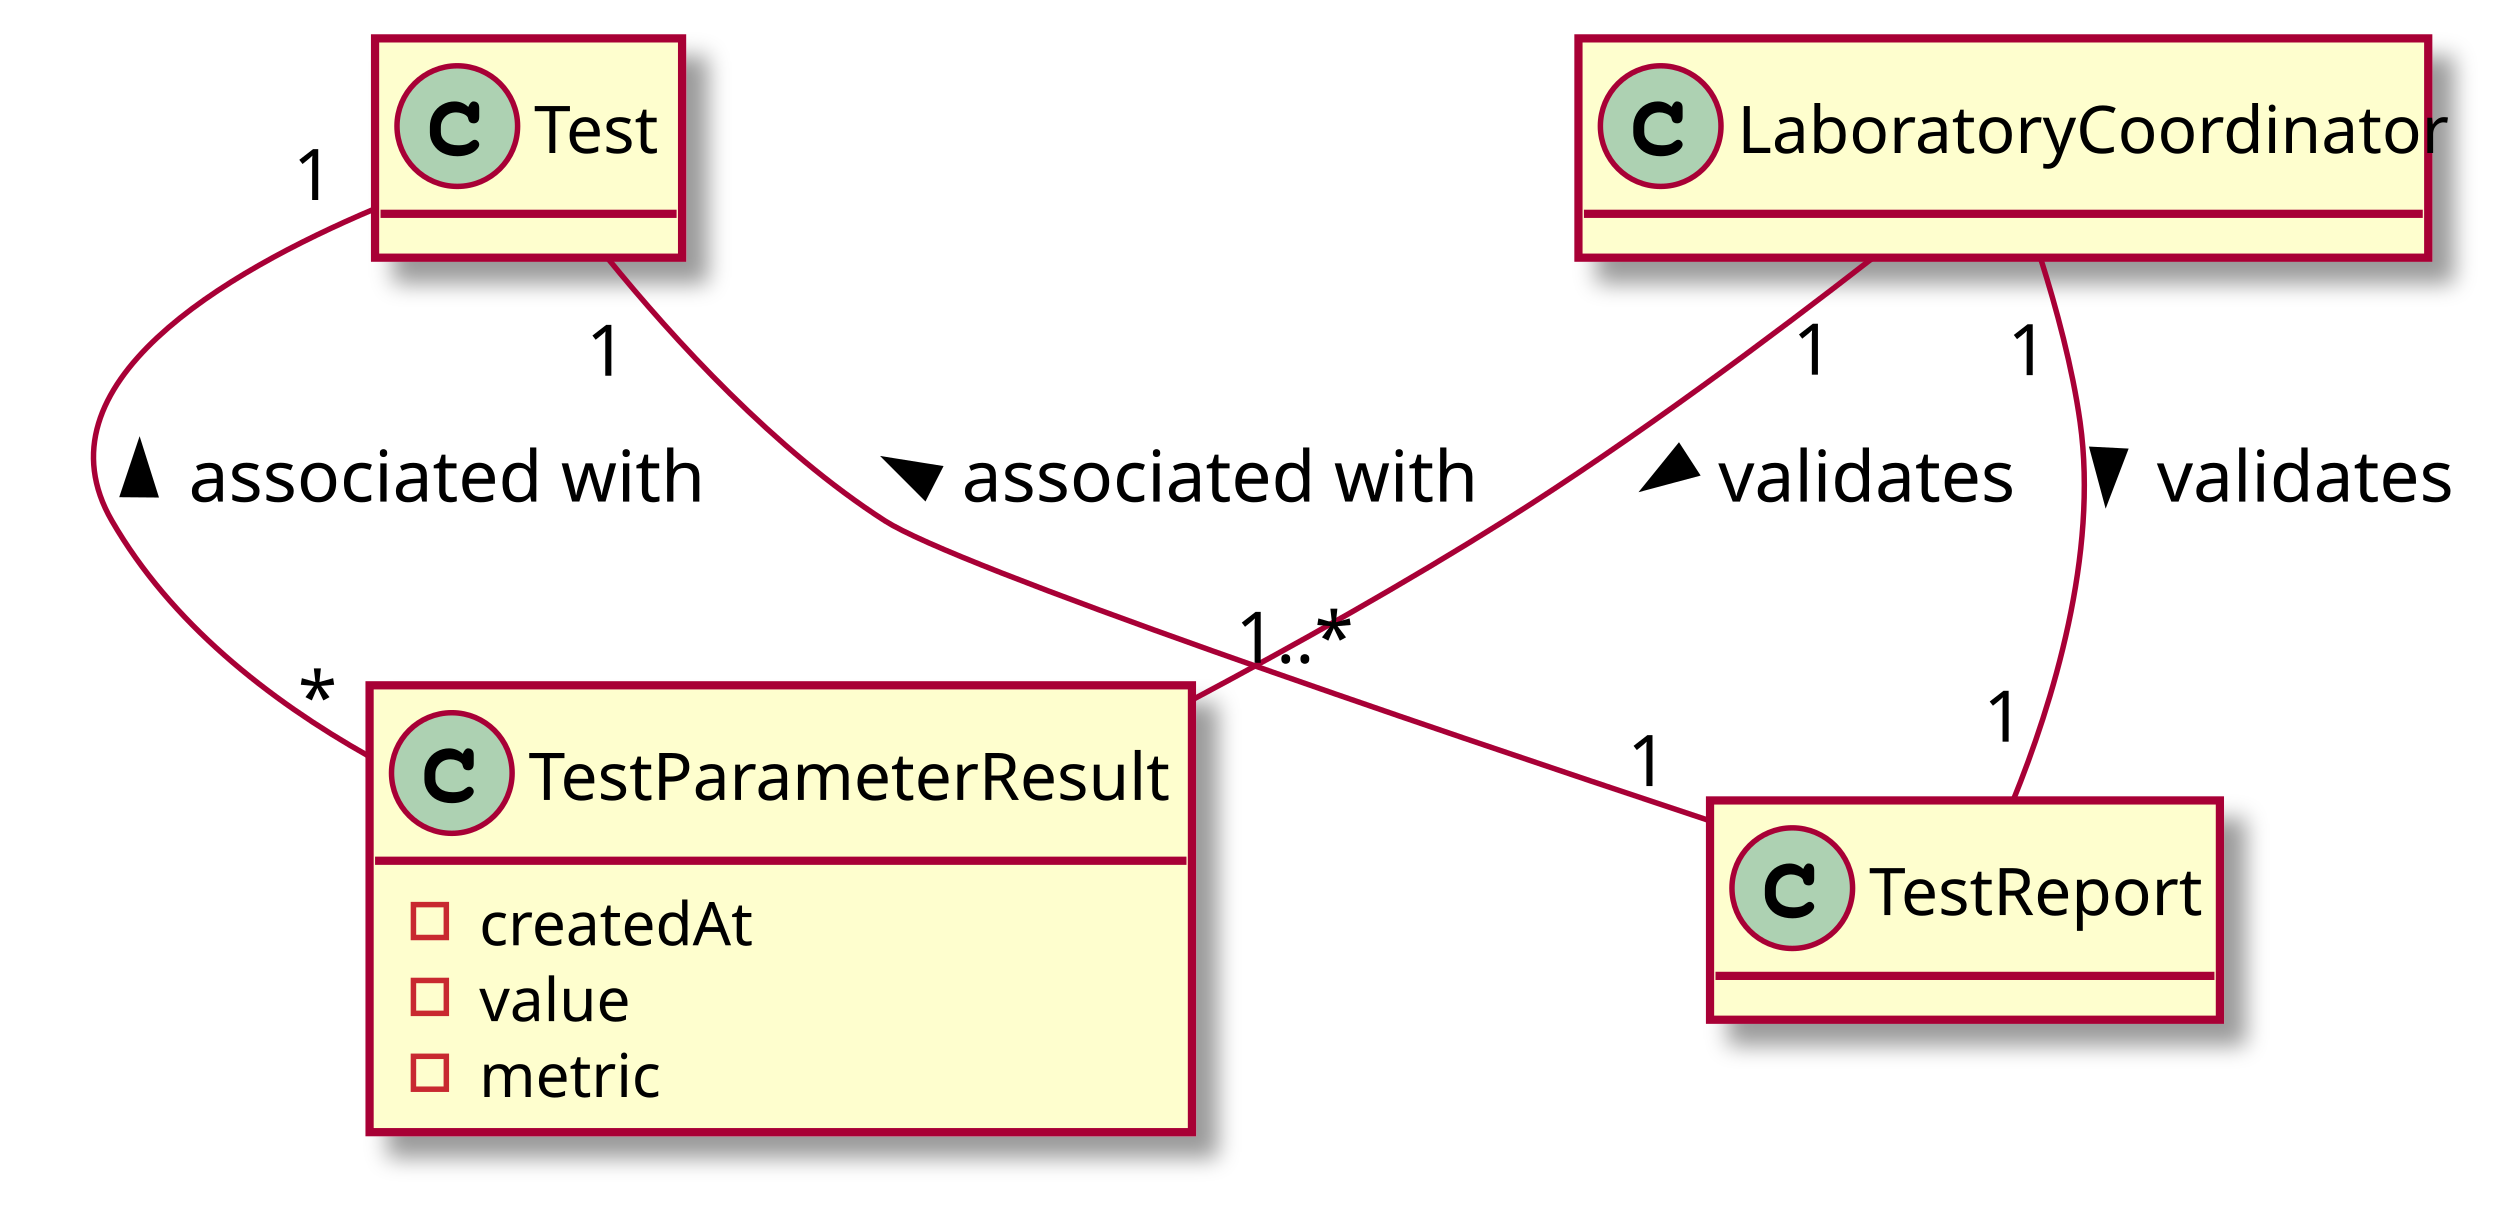
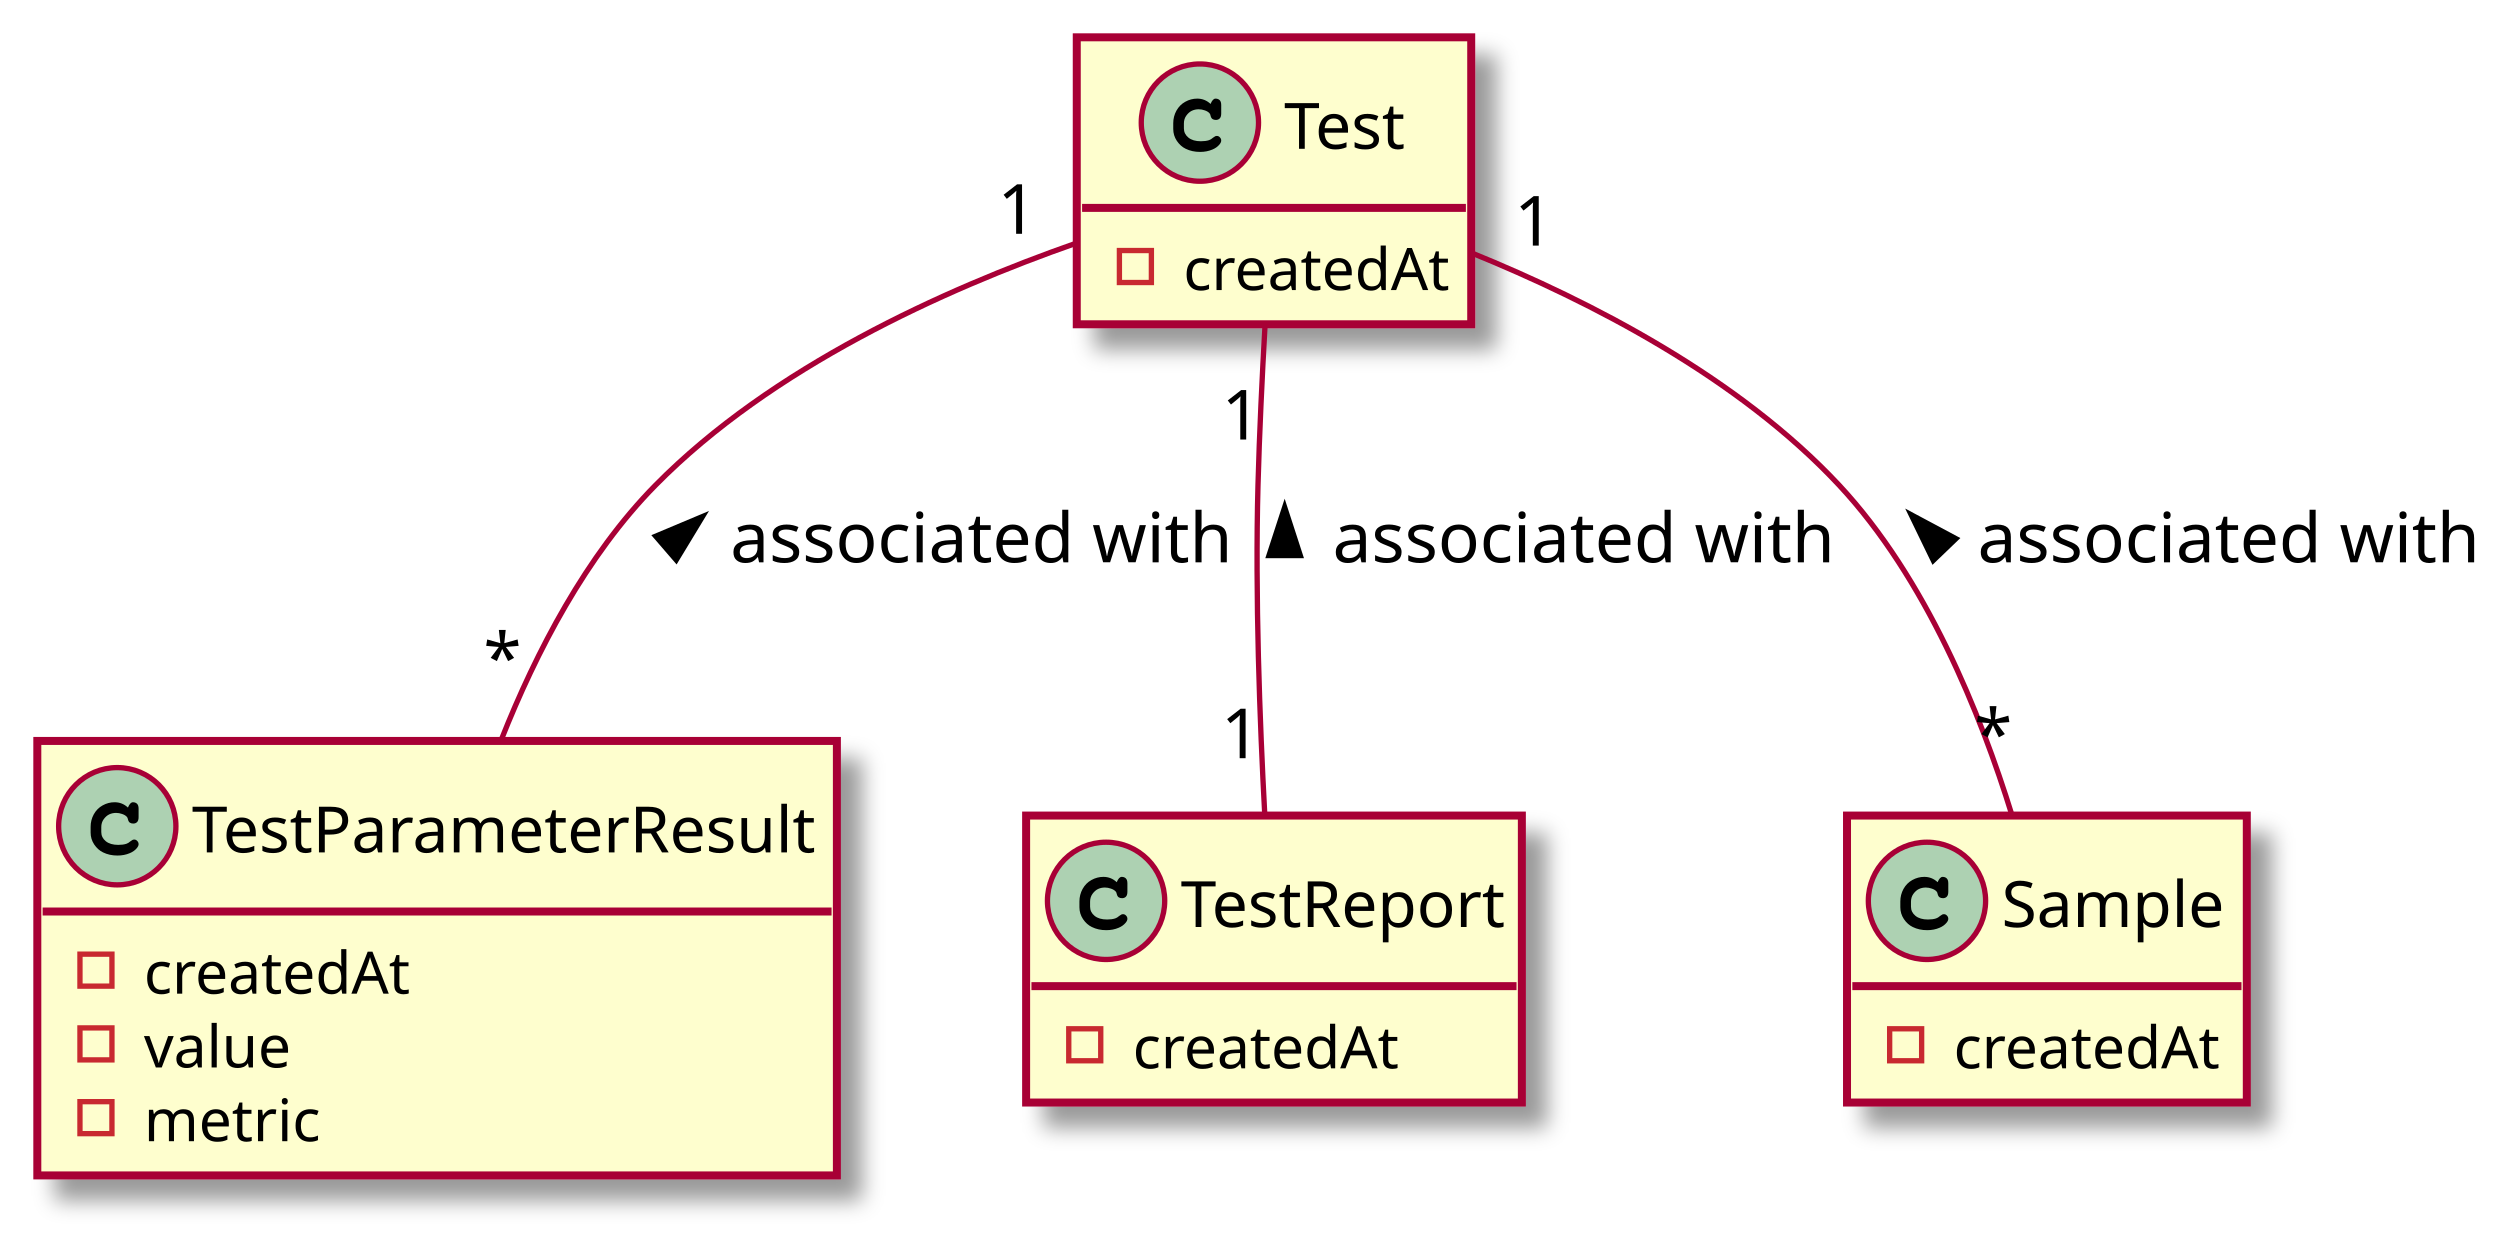
- <svg xmlns="http://www.w3.org/2000/svg" contentScriptType="application/ecmascript" contentStyleType="text/css" height="220px" preserveAspectRatio="none" style="width:456px;height:220px;" version="1.1" viewBox="0 0 456 220" width="456px" zoomAndPan="magnify">
+ <svg xmlns="http://www.w3.org/2000/svg" contentScriptType="application/ecmascript" contentStyleType="text/css" height="234px" preserveAspectRatio="none" style="width:469px;height:234px;" version="1.1" viewBox="0 0 469 234" width="469px" zoomAndPan="magnify">
  <defs>
-     <filter height="300%" id="f1lshpowhns3ee" width="300%" x="-1" y="-1">
+     <filter height="300%" id="fqg0ngght6a1h" width="300%" x="-1" y="-1">
      <feGaussianBlur result="blurOut" stdDeviation="2.0" />
      <feColorMatrix in="blurOut" result="blurOut2" type="matrix" values="0 0 0 0 0 0 0 0 0 0 0 0 0 0 0 0 0 0 .4 0" />
      <feOffset dx="4.0" dy="4.0" in="blurOut2" result="blurOut3" />
      <feBlend in="SourceGraphic" in2="blurOut3" mode="normal" />
    </filter>
  </defs>
  <g>
-     <rect codeLine="4" fill="#FEFECE" filter="url(#f1lshpowhns3ee)" height="40" id="Test" style="stroke:#A80036;stroke-width:1.5;" width="56" x="68.41" y="7" />
-     <ellipse cx="83.41" cy="23" fill="#ADD1B2" rx="11" ry="11" style="stroke:#A80036;stroke-width:1.0;" />
-     <path d="M85.41,19.5 Q85.613,19 85.847,18.75 Q86.082,18.5 86.347,18.5 Q86.816,18.5 87.113,18.781 Q87.41,19.062 87.41,19.719 L87.41,21.281 Q87.41,21.938 87.129,22.219 Q86.847,22.5 86.41,22.5 Q86.019,22.5 85.769,22.328 Q85.519,22.156 85.41,21.703 Q85.363,21.391 85.191,21.219 Q84.879,20.891 84.316,20.703 Q83.754,20.5 83.191,20.5 Q82.488,20.5 81.894,20.781 Q81.316,21.062 80.863,21.688 Q80.41,22.312 80.41,23.172 L80.41,24.094 Q80.41,25.125 81.254,25.812 Q82.097,26.5 83.597,26.5 Q84.488,26.5 85.113,26.297 Q85.472,26.188 85.879,25.828 Q86.144,25.625 86.285,25.562 Q86.426,25.5 86.597,25.5 Q86.926,25.5 87.16,25.766 Q87.41,26.016 87.41,26.375 Q87.41,26.719 87.066,27.125 Q86.566,27.719 85.769,28.047 Q84.722,28.5 83.441,28.5 Q81.941,28.5 80.738,27.906 Q79.769,27.438 79.082,26.422 Q78.41,25.406 78.41,24.203 L78.41,23.109 Q78.41,21.859 79.004,20.766 Q79.613,19.672 80.66,19.094 Q81.722,18.5 82.91,18.5 Q83.629,18.5 84.254,18.75 Q84.879,19 85.41,19.5 Z " fill="#000000" />
-     <text fill="#000000" font-family="sans-serif" font-size="12" lengthAdjust="spacing" textLength="24" x="97.41" y="27.91">Test</text>
-     <line style="stroke:#A80036;stroke-width:1.5;" x1="69.41" x2="123.41" y1="39" y2="39" />
-     <rect codeLine="7" fill="#FEFECE" filter="url(#f1lshpowhns3ee)" height="81.508" id="TestParameterResult" style="stroke:#A80036;stroke-width:1.5;" width="150" x="67.41" y="125" />
-     <ellipse cx="82.41" cy="141" fill="#ADD1B2" rx="11" ry="11" style="stroke:#A80036;stroke-width:1.0;" />
-     <path d="M84.41,137.5 Q84.613,137 84.847,136.75 Q85.082,136.5 85.347,136.5 Q85.816,136.5 86.113,136.781 Q86.41,137.062 86.41,137.719 L86.41,139.281 Q86.41,139.938 86.129,140.219 Q85.847,140.5 85.41,140.5 Q85.019,140.5 84.769,140.328 Q84.519,140.156 84.41,139.703 Q84.363,139.391 84.191,139.219 Q83.879,138.891 83.316,138.703 Q82.754,138.5 82.191,138.5 Q81.488,138.5 80.894,138.781 Q80.316,139.062 79.863,139.688 Q79.41,140.312 79.41,141.172 L79.41,142.094 Q79.41,143.125 80.254,143.812 Q81.097,144.5 82.597,144.5 Q83.488,144.5 84.113,144.297 Q84.472,144.188 84.879,143.828 Q85.144,143.625 85.285,143.562 Q85.426,143.5 85.597,143.5 Q85.926,143.5 86.16,143.766 Q86.41,144.016 86.41,144.375 Q86.41,144.719 86.066,145.125 Q85.566,145.719 84.769,146.047 Q83.722,146.5 82.441,146.5 Q80.941,146.5 79.738,145.906 Q78.769,145.438 78.082,144.422 Q77.41,143.406 77.41,142.203 L77.41,141.109 Q77.41,139.859 78.004,138.766 Q78.613,137.672 79.66,137.094 Q80.722,136.5 81.91,136.5 Q82.629,136.5 83.254,136.75 Q83.879,137 84.41,137.5 Z " fill="#000000" />
-     <text fill="#000000" font-family="sans-serif" font-size="12" lengthAdjust="spacing" textLength="118" x="96.41" y="145.91">TestParameterResult</text>
-     <line style="stroke:#A80036;stroke-width:1.5;" x1="68.41" x2="216.41" y1="157" y2="157" />
-     <rect fill="none" height="6" style="stroke:#C82930;stroke-width:1.0;" width="6" x="75.41" y="165" />
-     <text fill="#000000" font-family="sans-serif" font-size="11" lengthAdjust="spacing" textLength="48" x="87.41" y="172.419">createdAt</text>
-     <rect fill="none" height="6" style="stroke:#C82930;stroke-width:1.0;" width="6" x="75.41" y="178.836" />
-     <text fill="#000000" font-family="sans-serif" font-size="11" lengthAdjust="spacing" textLength="26" x="87.41" y="186.255">value</text>
-     <rect fill="none" height="6" style="stroke:#C82930;stroke-width:1.0;" width="6" x="75.41" y="192.672" />
-     <text fill="#000000" font-family="sans-serif" font-size="11" lengthAdjust="spacing" textLength="29" x="87.41" y="200.091">metric</text>
-     <rect codeLine="13" fill="#FEFECE" filter="url(#f1lshpowhns3ee)" height="40" id="TestReport" style="stroke:#A80036;stroke-width:1.5;" width="93" x="311.91" y="146" />
-     <ellipse cx="326.91" cy="162" fill="#ADD1B2" rx="11" ry="11" style="stroke:#A80036;stroke-width:1.0;" />
-     <path d="M328.91,158.5 Q329.113,158 329.348,157.75 Q329.582,157.5 329.848,157.5 Q330.316,157.5 330.613,157.781 Q330.91,158.062 330.91,158.719 L330.91,160.281 Q330.91,160.938 330.629,161.219 Q330.348,161.5 329.91,161.5 Q329.519,161.5 329.269,161.328 Q329.019,161.156 328.91,160.703 Q328.863,160.391 328.691,160.219 Q328.379,159.891 327.816,159.703 Q327.254,159.5 326.691,159.5 Q325.988,159.5 325.394,159.781 Q324.816,160.062 324.363,160.688 Q323.91,161.312 323.91,162.172 L323.91,163.094 Q323.91,164.125 324.754,164.812 Q325.598,165.5 327.098,165.5 Q327.988,165.5 328.613,165.297 Q328.973,165.188 329.379,164.828 Q329.644,164.625 329.785,164.562 Q329.926,164.5 330.098,164.5 Q330.426,164.5 330.66,164.766 Q330.91,165.016 330.91,165.375 Q330.91,165.719 330.566,166.125 Q330.066,166.719 329.269,167.047 Q328.223,167.5 326.941,167.5 Q325.441,167.5 324.238,166.906 Q323.269,166.438 322.582,165.422 Q321.91,164.406 321.91,163.203 L321.91,162.109 Q321.91,160.859 322.504,159.766 Q323.113,158.672 324.16,158.094 Q325.223,157.5 326.41,157.5 Q327.129,157.5 327.754,157.75 Q328.379,158 328.91,158.5 Z " fill="#000000" />
-     <text fill="#000000" font-family="sans-serif" font-size="12" lengthAdjust="spacing" textLength="61" x="340.91" y="166.91">TestReport</text>
-     <line style="stroke:#A80036;stroke-width:1.5;" x1="312.91" x2="403.91" y1="178" y2="178" />
-     <rect codeLine="16" fill="#FEFECE" filter="url(#f1lshpowhns3ee)" height="40" id="LaboratoryCoordinator" style="stroke:#A80036;stroke-width:1.5;" width="155" x="287.91" y="7" />
-     <ellipse cx="302.91" cy="23" fill="#ADD1B2" rx="11" ry="11" style="stroke:#A80036;stroke-width:1.0;" />
-     <path d="M304.91,19.5 Q305.113,19 305.348,18.75 Q305.582,18.5 305.848,18.5 Q306.316,18.5 306.613,18.781 Q306.91,19.062 306.91,19.719 L306.91,21.281 Q306.91,21.938 306.629,22.219 Q306.348,22.5 305.91,22.5 Q305.519,22.5 305.269,22.328 Q305.019,22.156 304.91,21.703 Q304.863,21.391 304.691,21.219 Q304.379,20.891 303.816,20.703 Q303.254,20.5 302.691,20.5 Q301.988,20.5 301.394,20.781 Q300.816,21.062 300.363,21.688 Q299.91,22.312 299.91,23.172 L299.91,24.094 Q299.91,25.125 300.754,25.812 Q301.598,26.5 303.098,26.5 Q303.988,26.5 304.613,26.297 Q304.973,26.188 305.379,25.828 Q305.644,25.625 305.785,25.562 Q305.926,25.5 306.098,25.5 Q306.426,25.5 306.66,25.766 Q306.91,26.016 306.91,26.375 Q306.91,26.719 306.566,27.125 Q306.066,27.719 305.269,28.047 Q304.223,28.5 302.941,28.5 Q301.441,28.5 300.238,27.906 Q299.269,27.438 298.582,26.422 Q297.91,25.406 297.91,24.203 L297.91,23.109 Q297.91,21.859 298.504,20.766 Q299.113,19.672 300.16,19.094 Q301.223,18.5 302.41,18.5 Q303.129,18.5 303.754,18.75 Q304.379,19 304.91,19.5 Z " fill="#000000" />
-     <text fill="#000000" font-family="sans-serif" font-size="12" lengthAdjust="spacing" textLength="123" x="316.91" y="27.91">LaboratoryCoordinator</text>
-     <line style="stroke:#A80036;stroke-width:1.5;" x1="288.91" x2="441.91" y1="39" y2="39" />
-     <path codeLine="20" d="M68.17,38.17 C40.99,49.69 6,70.11 20.41,95 C31.12,113.49 48.76,127.52 67.34,137.97 " fill="none" id="Test-TestParameterResult" style="stroke:#A80036;stroke-width:1.0;" />
-     <polygon fill="#000000" points="25.452,81.176,22.438,90.196,28.315,90.245,25.452,81.176" style="stroke:#000000;stroke-width:1.0;" />
-     <text fill="#000000" font-family="sans-serif" font-size="13" lengthAdjust="spacing" textLength="90" x="34.41" y="91.495">associated with</text>
-     <text fill="#000000" font-family="sans-serif" font-size="13" lengthAdjust="spacing" textLength="7" x="53.433" y="36.481">1</text>
-     <text fill="#000000" font-family="sans-serif" font-size="13" lengthAdjust="spacing" textLength="5" x="54.341" y="131.793">*</text>
-     <path codeLine="21" d="M110.83,47.09 C122.91,61.94 141.37,82.12 161.41,95 C174.43,103.36 257.49,131.64 311.52,149.59 " fill="none" id="Test-TestReport" style="stroke:#A80036;stroke-width:1.0;" />
-     <polygon fill="#000000" points="161.957,83.901,168.676,90.633,171.349,85.398,161.957,83.901" style="stroke:#000000;stroke-width:1.0;" />
-     <text fill="#000000" font-family="sans-serif" font-size="13" lengthAdjust="spacing" textLength="90" x="175.41" y="91.495">associated with</text>
-     <text fill="#000000" font-family="sans-serif" font-size="13" lengthAdjust="spacing" textLength="7" x="106.901" y="68.535">1</text>
-     <text fill="#000000" font-family="sans-serif" font-size="13" lengthAdjust="spacing" textLength="7" x="296.804" y="143.374">1</text>
-     <path codeLine="22" d="M372.26,47.28 C375.08,56.2 378.01,67.01 379.41,77 C382.79,101.11 374.38,128.28 367.21,145.97 " fill="none" id="LaboratoryCoordinator-TestReport" style="stroke:#A80036;stroke-width:1.0;" />
-     <polygon fill="#000000" points="384.154,91.169,387.552,82.286,381.682,81.986,384.154,91.169" style="stroke:#000000;stroke-width:1.0;" />
-     <text fill="#000000" font-family="sans-serif" font-size="13" lengthAdjust="spacing" textLength="50" x="393.41" y="91.495">validates</text>
-     <text fill="#000000" font-family="sans-serif" font-size="13" lengthAdjust="spacing" textLength="7" x="366.16" y="68.423">1</text>
-     <text fill="#000000" font-family="sans-serif" font-size="13" lengthAdjust="spacing" textLength="7" x="361.767" y="135.283">1</text>
-     <path codeLine="23" d="M341.38,47.21 C323.42,61.18 298,80.18 274.41,95 C256.4,106.32 236.39,117.57 217.5,127.63 " fill="none" id="LaboratoryCoordinator-TestParameterResult" style="stroke:#A80036;stroke-width:1.0;" />
-     <polygon fill="#000000" points="300.216,88.898,309.403,86.438,306.203,81.508,300.216,88.898" style="stroke:#000000;stroke-width:1.0;" />
-     <text fill="#000000" font-family="sans-serif" font-size="13" lengthAdjust="spacing" textLength="50" x="313.41" y="91.495">validates</text>
-     <text fill="#000000" font-family="sans-serif" font-size="13" lengthAdjust="spacing" textLength="7" x="326.981" y="68.334">1</text>
-     <text fill="#000000" font-family="sans-serif" font-size="13" lengthAdjust="spacing" textLength="20" x="225.344" y="120.889">1..*</text>
+     <rect codeLine="4" fill="#FEFECE" filter="url(#fqg0ngght6a1h)" height="53.836" id="Test" style="stroke:#A80036;stroke-width:1.5;" width="74" x="202" y="7" />
+     <ellipse cx="225.1" cy="23" fill="#ADD1B2" rx="11" ry="11" style="stroke:#A80036;stroke-width:1.0;" />
+     <path d="M227.1,19.5 Q227.303,19 227.537,18.75 Q227.772,18.5 228.037,18.5 Q228.506,18.5 228.803,18.781 Q229.1,19.062 229.1,19.719 L229.1,21.281 Q229.1,21.938 228.819,22.219 Q228.537,22.5 228.1,22.5 Q227.709,22.5 227.459,22.328 Q227.209,22.156 227.1,21.703 Q227.053,21.391 226.881,21.219 Q226.569,20.891 226.006,20.703 Q225.444,20.5 224.881,20.5 Q224.178,20.5 223.584,20.781 Q223.006,21.062 222.553,21.688 Q222.1,22.312 222.1,23.172 L222.1,24.094 Q222.1,25.125 222.944,25.812 Q223.787,26.5 225.287,26.5 Q226.178,26.5 226.803,26.297 Q227.162,26.188 227.569,25.828 Q227.834,25.625 227.975,25.562 Q228.116,25.5 228.287,25.5 Q228.616,25.5 228.85,25.766 Q229.1,26.016 229.1,26.375 Q229.1,26.719 228.756,27.125 Q228.256,27.719 227.459,28.047 Q226.412,28.5 225.131,28.5 Q223.631,28.5 222.428,27.906 Q221.459,27.438 220.772,26.422 Q220.1,25.406 220.1,24.203 L220.1,23.109 Q220.1,21.859 220.694,20.766 Q221.303,19.672 222.35,19.094 Q223.412,18.5 224.6,18.5 Q225.319,18.5 225.944,18.75 Q226.569,19 227.1,19.5 Z " fill="#000000" />
+     <text fill="#000000" font-family="sans-serif" font-size="12" lengthAdjust="spacing" textLength="24" x="240.9" y="27.91">Test</text>
+     <line style="stroke:#A80036;stroke-width:1.5;" x1="203" x2="275" y1="39" y2="39" />
+     <rect fill="none" height="6" style="stroke:#C82930;stroke-width:1.0;" width="6" x="210" y="47" />
+     <text fill="#000000" font-family="sans-serif" font-size="11" lengthAdjust="spacing" textLength="48" x="222" y="54.419">createdAt</text>
+     <rect codeLine="8" fill="#FEFECE" filter="url(#fqg0ngght6a1h)" height="81.508" id="TestParameterResult" style="stroke:#A80036;stroke-width:1.5;" width="150" x="7" y="139" />
+     <ellipse cx="22" cy="155" fill="#ADD1B2" rx="11" ry="11" style="stroke:#A80036;stroke-width:1.0;" />
+     <path d="M24,151.5 Q24.203,151 24.438,150.75 Q24.672,150.5 24.938,150.5 Q25.406,150.5 25.703,150.781 Q26,151.062 26,151.719 L26,153.281 Q26,153.938 25.719,154.219 Q25.438,154.5 25,154.5 Q24.609,154.5 24.359,154.328 Q24.109,154.156 24,153.703 Q23.953,153.391 23.781,153.219 Q23.469,152.891 22.906,152.703 Q22.344,152.5 21.781,152.5 Q21.078,152.5 20.484,152.781 Q19.906,153.062 19.453,153.688 Q19,154.312 19,155.172 L19,156.094 Q19,157.125 19.844,157.812 Q20.688,158.5 22.188,158.5 Q23.078,158.5 23.703,158.297 Q24.062,158.188 24.469,157.828 Q24.734,157.625 24.875,157.562 Q25.016,157.5 25.188,157.5 Q25.516,157.5 25.75,157.766 Q26,158.016 26,158.375 Q26,158.719 25.656,159.125 Q25.156,159.719 24.359,160.047 Q23.312,160.5 22.031,160.5 Q20.531,160.5 19.328,159.906 Q18.359,159.438 17.672,158.422 Q17,157.406 17,156.203 L17,155.109 Q17,153.859 17.594,152.766 Q18.203,151.672 19.25,151.094 Q20.312,150.5 21.5,150.5 Q22.219,150.5 22.844,150.75 Q23.469,151 24,151.5 Z " fill="#000000" />
+     <text fill="#000000" font-family="sans-serif" font-size="12" lengthAdjust="spacing" textLength="118" x="36" y="159.91">TestParameterResult</text>
+     <line style="stroke:#A80036;stroke-width:1.5;" x1="8" x2="156" y1="171" y2="171" />
+     <rect fill="none" height="6" style="stroke:#C82930;stroke-width:1.0;" width="6" x="15" y="179" />
+     <text fill="#000000" font-family="sans-serif" font-size="11" lengthAdjust="spacing" textLength="48" x="27" y="186.419">createdAt</text>
+     <rect fill="none" height="6" style="stroke:#C82930;stroke-width:1.0;" width="6" x="15" y="192.836" />
+     <text fill="#000000" font-family="sans-serif" font-size="11" lengthAdjust="spacing" textLength="26" x="27" y="200.255">value</text>
+     <rect fill="none" height="6" style="stroke:#C82930;stroke-width:1.0;" width="6" x="15" y="206.672" />
+     <text fill="#000000" font-family="sans-serif" font-size="11" lengthAdjust="spacing" textLength="29" x="27" y="214.091">metric</text>
+     <rect codeLine="15" fill="#FEFECE" filter="url(#fqg0ngght6a1h)" height="53.836" id="TestReport" style="stroke:#A80036;stroke-width:1.5;" width="93" x="192.5" y="153" />
+     <ellipse cx="207.5" cy="169" fill="#ADD1B2" rx="11" ry="11" style="stroke:#A80036;stroke-width:1.0;" />
+     <path d="M209.5,165.5 Q209.703,165 209.938,164.75 Q210.172,164.5 210.438,164.5 Q210.906,164.5 211.203,164.781 Q211.5,165.062 211.5,165.719 L211.5,167.281 Q211.5,167.938 211.219,168.219 Q210.938,168.5 210.5,168.5 Q210.109,168.5 209.859,168.328 Q209.609,168.156 209.5,167.703 Q209.453,167.391 209.281,167.219 Q208.969,166.891 208.406,166.703 Q207.844,166.5 207.281,166.5 Q206.578,166.5 205.984,166.781 Q205.406,167.062 204.953,167.688 Q204.5,168.312 204.5,169.172 L204.5,170.094 Q204.5,171.125 205.344,171.812 Q206.188,172.5 207.688,172.5 Q208.578,172.5 209.203,172.297 Q209.562,172.188 209.969,171.828 Q210.234,171.625 210.375,171.562 Q210.516,171.5 210.688,171.5 Q211.016,171.5 211.25,171.766 Q211.5,172.016 211.5,172.375 Q211.5,172.719 211.156,173.125 Q210.656,173.719 209.859,174.047 Q208.812,174.5 207.531,174.5 Q206.031,174.5 204.828,173.906 Q203.859,173.438 203.172,172.422 Q202.5,171.406 202.5,170.203 L202.5,169.109 Q202.5,167.859 203.094,166.766 Q203.703,165.672 204.75,165.094 Q205.812,164.5 207,164.5 Q207.719,164.5 208.344,164.75 Q208.969,165 209.5,165.5 Z " fill="#000000" />
+     <text fill="#000000" font-family="sans-serif" font-size="12" lengthAdjust="spacing" textLength="61" x="221.5" y="173.91">TestReport</text>
+     <line style="stroke:#A80036;stroke-width:1.5;" x1="193.5" x2="284.5" y1="185" y2="185" />
+     <rect fill="none" height="6" style="stroke:#C82930;stroke-width:1.0;" width="6" x="200.5" y="193" />
+     <text fill="#000000" font-family="sans-serif" font-size="11" lengthAdjust="spacing" textLength="48" x="212.5" y="200.419">createdAt</text>
+     <rect codeLine="21" fill="#FEFECE" filter="url(#fqg0ngght6a1h)" height="53.836" id="Sample" style="stroke:#A80036;stroke-width:1.5;" width="75" x="346.5" y="153" />
+     <ellipse cx="361.5" cy="169" fill="#ADD1B2" rx="11" ry="11" style="stroke:#A80036;stroke-width:1.0;" />
+     <path d="M363.5,165.5 Q363.703,165 363.938,164.75 Q364.172,164.5 364.438,164.5 Q364.906,164.5 365.203,164.781 Q365.5,165.062 365.5,165.719 L365.5,167.281 Q365.5,167.938 365.219,168.219 Q364.938,168.5 364.5,168.5 Q364.109,168.5 363.859,168.328 Q363.609,168.156 363.5,167.703 Q363.453,167.391 363.281,167.219 Q362.969,166.891 362.406,166.703 Q361.844,166.5 361.281,166.5 Q360.578,166.5 359.984,166.781 Q359.406,167.062 358.953,167.688 Q358.5,168.312 358.5,169.172 L358.5,170.094 Q358.5,171.125 359.344,171.812 Q360.188,172.5 361.688,172.5 Q362.578,172.5 363.203,172.297 Q363.562,172.188 363.969,171.828 Q364.234,171.625 364.375,171.562 Q364.516,171.5 364.688,171.5 Q365.016,171.5 365.25,171.766 Q365.5,172.016 365.5,172.375 Q365.5,172.719 365.156,173.125 Q364.656,173.719 363.859,174.047 Q362.812,174.5 361.531,174.5 Q360.031,174.5 358.828,173.906 Q357.859,173.438 357.172,172.422 Q356.5,171.406 356.5,170.203 L356.5,169.109 Q356.5,167.859 357.094,166.766 Q357.703,165.672 358.75,165.094 Q359.812,164.5 361,164.5 Q361.719,164.5 362.344,164.75 Q362.969,165 363.5,165.5 Z " fill="#000000" />
+     <text fill="#000000" font-family="sans-serif" font-size="12" lengthAdjust="spacing" textLength="43" x="375.5" y="173.91">Sample</text>
+     <line style="stroke:#A80036;stroke-width:1.5;" x1="347.5" x2="420.5" y1="185" y2="185" />
+     <rect fill="none" height="6" style="stroke:#C82930;stroke-width:1.0;" width="6" x="354.5" y="193" />
+     <text fill="#000000" font-family="sans-serif" font-size="11" lengthAdjust="spacing" textLength="48" x="366.5" y="200.419">createdAt</text>
+     <path codeLine="25" d="M276.07,47.45 C298.45,56.55 326.18,70.84 345,91 C361.31,108.47 371.56,133.88 377.44,152.91 " fill="none" id="Test-Sample" style="stroke:#A80036;stroke-width:1.0;" />
+     <polygon fill="#000000" points="358.535,96.571,362.684,105.129,366.922,101.055,358.535,96.571" style="stroke:#000000;stroke-width:1.0;" />
+     <text fill="#000000" font-family="sans-serif" font-size="13" lengthAdjust="spacing" textLength="90" x="371" y="105.495">associated with</text>
+     <text fill="#000000" font-family="sans-serif" font-size="13" lengthAdjust="spacing" textLength="7" x="284.057" y="46.069">1</text>
+     <text fill="#000000" font-family="sans-serif" font-size="13" lengthAdjust="spacing" textLength="5" x="370.345" y="142.35">*</text>
+     <path codeLine="26" d="M201.87,45.63 C176.92,54.37 144.75,68.95 123,91 C109.98,104.2 100.58,122.3 94.09,138.66 " fill="none" id="Test-TestParameterResult" style="stroke:#A80036;stroke-width:1.0;" />
+     <polygon fill="#000000" points="131.785,96.909,123.017,100.594,126.858,105.044,131.785,96.909" style="stroke:#000000;stroke-width:1.0;" />
+     <text fill="#000000" font-family="sans-serif" font-size="13" lengthAdjust="spacing" textLength="90" x="137" y="105.495">associated with</text>
+     <text fill="#000000" font-family="sans-serif" font-size="13" lengthAdjust="spacing" textLength="7" x="187.125" y="43.866">1</text>
+     <text fill="#000000" font-family="sans-serif" font-size="13" lengthAdjust="spacing" textLength="5" x="90.678" y="128.053">*</text>
+     <path codeLine="27" d="M237.31,61.2 C236.78,70.59 236.26,81.27 236,91 C235.44,111.78 236.33,135.32 237.27,152.82 " fill="none" id="Test-TestReport" style="stroke:#A80036;stroke-width:1.0;" />
+     <polygon fill="#000000" points="241.002,95.176,238.059,104.22,243.937,104.222,241.002,95.176" style="stroke:#000000;stroke-width:1.0;" />
+     <text fill="#000000" font-family="sans-serif" font-size="13" lengthAdjust="spacing" textLength="90" x="250" y="105.495">associated with</text>
+     <text fill="#000000" font-family="sans-serif" font-size="13" lengthAdjust="spacing" textLength="7" x="229.175" y="82.451">1</text>
+     <text fill="#000000" font-family="sans-serif" font-size="13" lengthAdjust="spacing" textLength="7" x="229.061" y="142.239">1</text>
  </g>
</svg>
